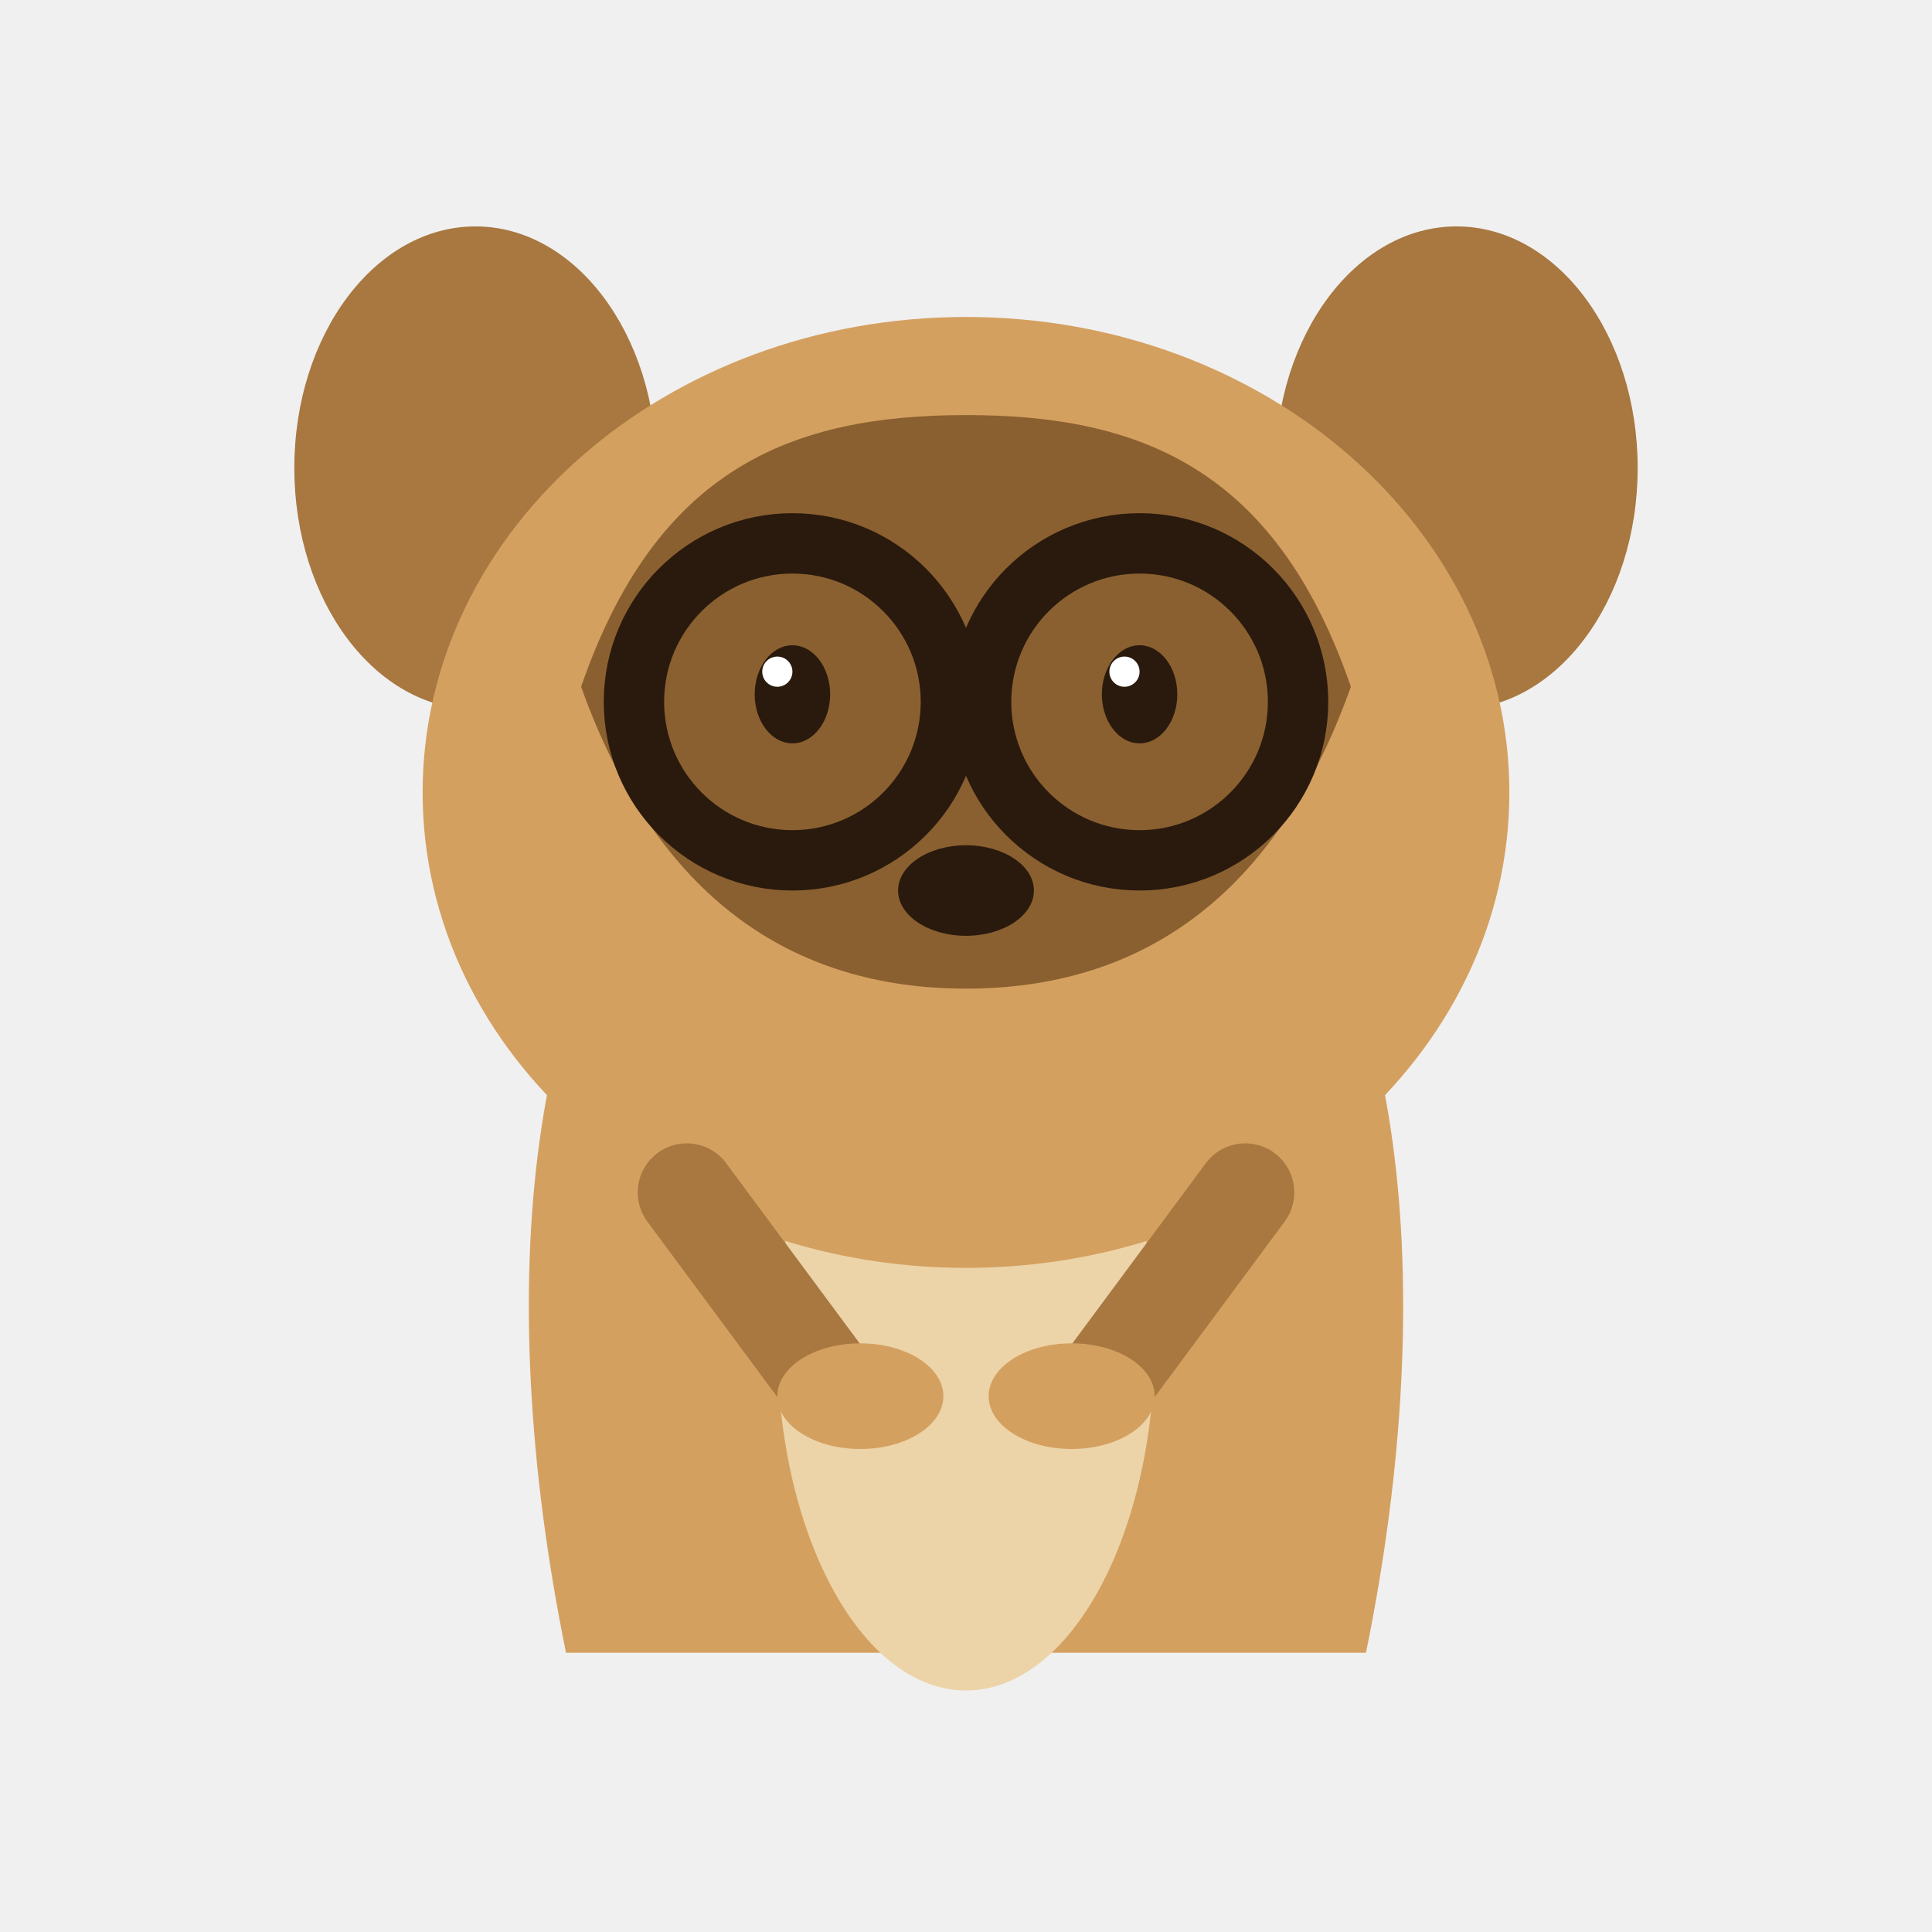
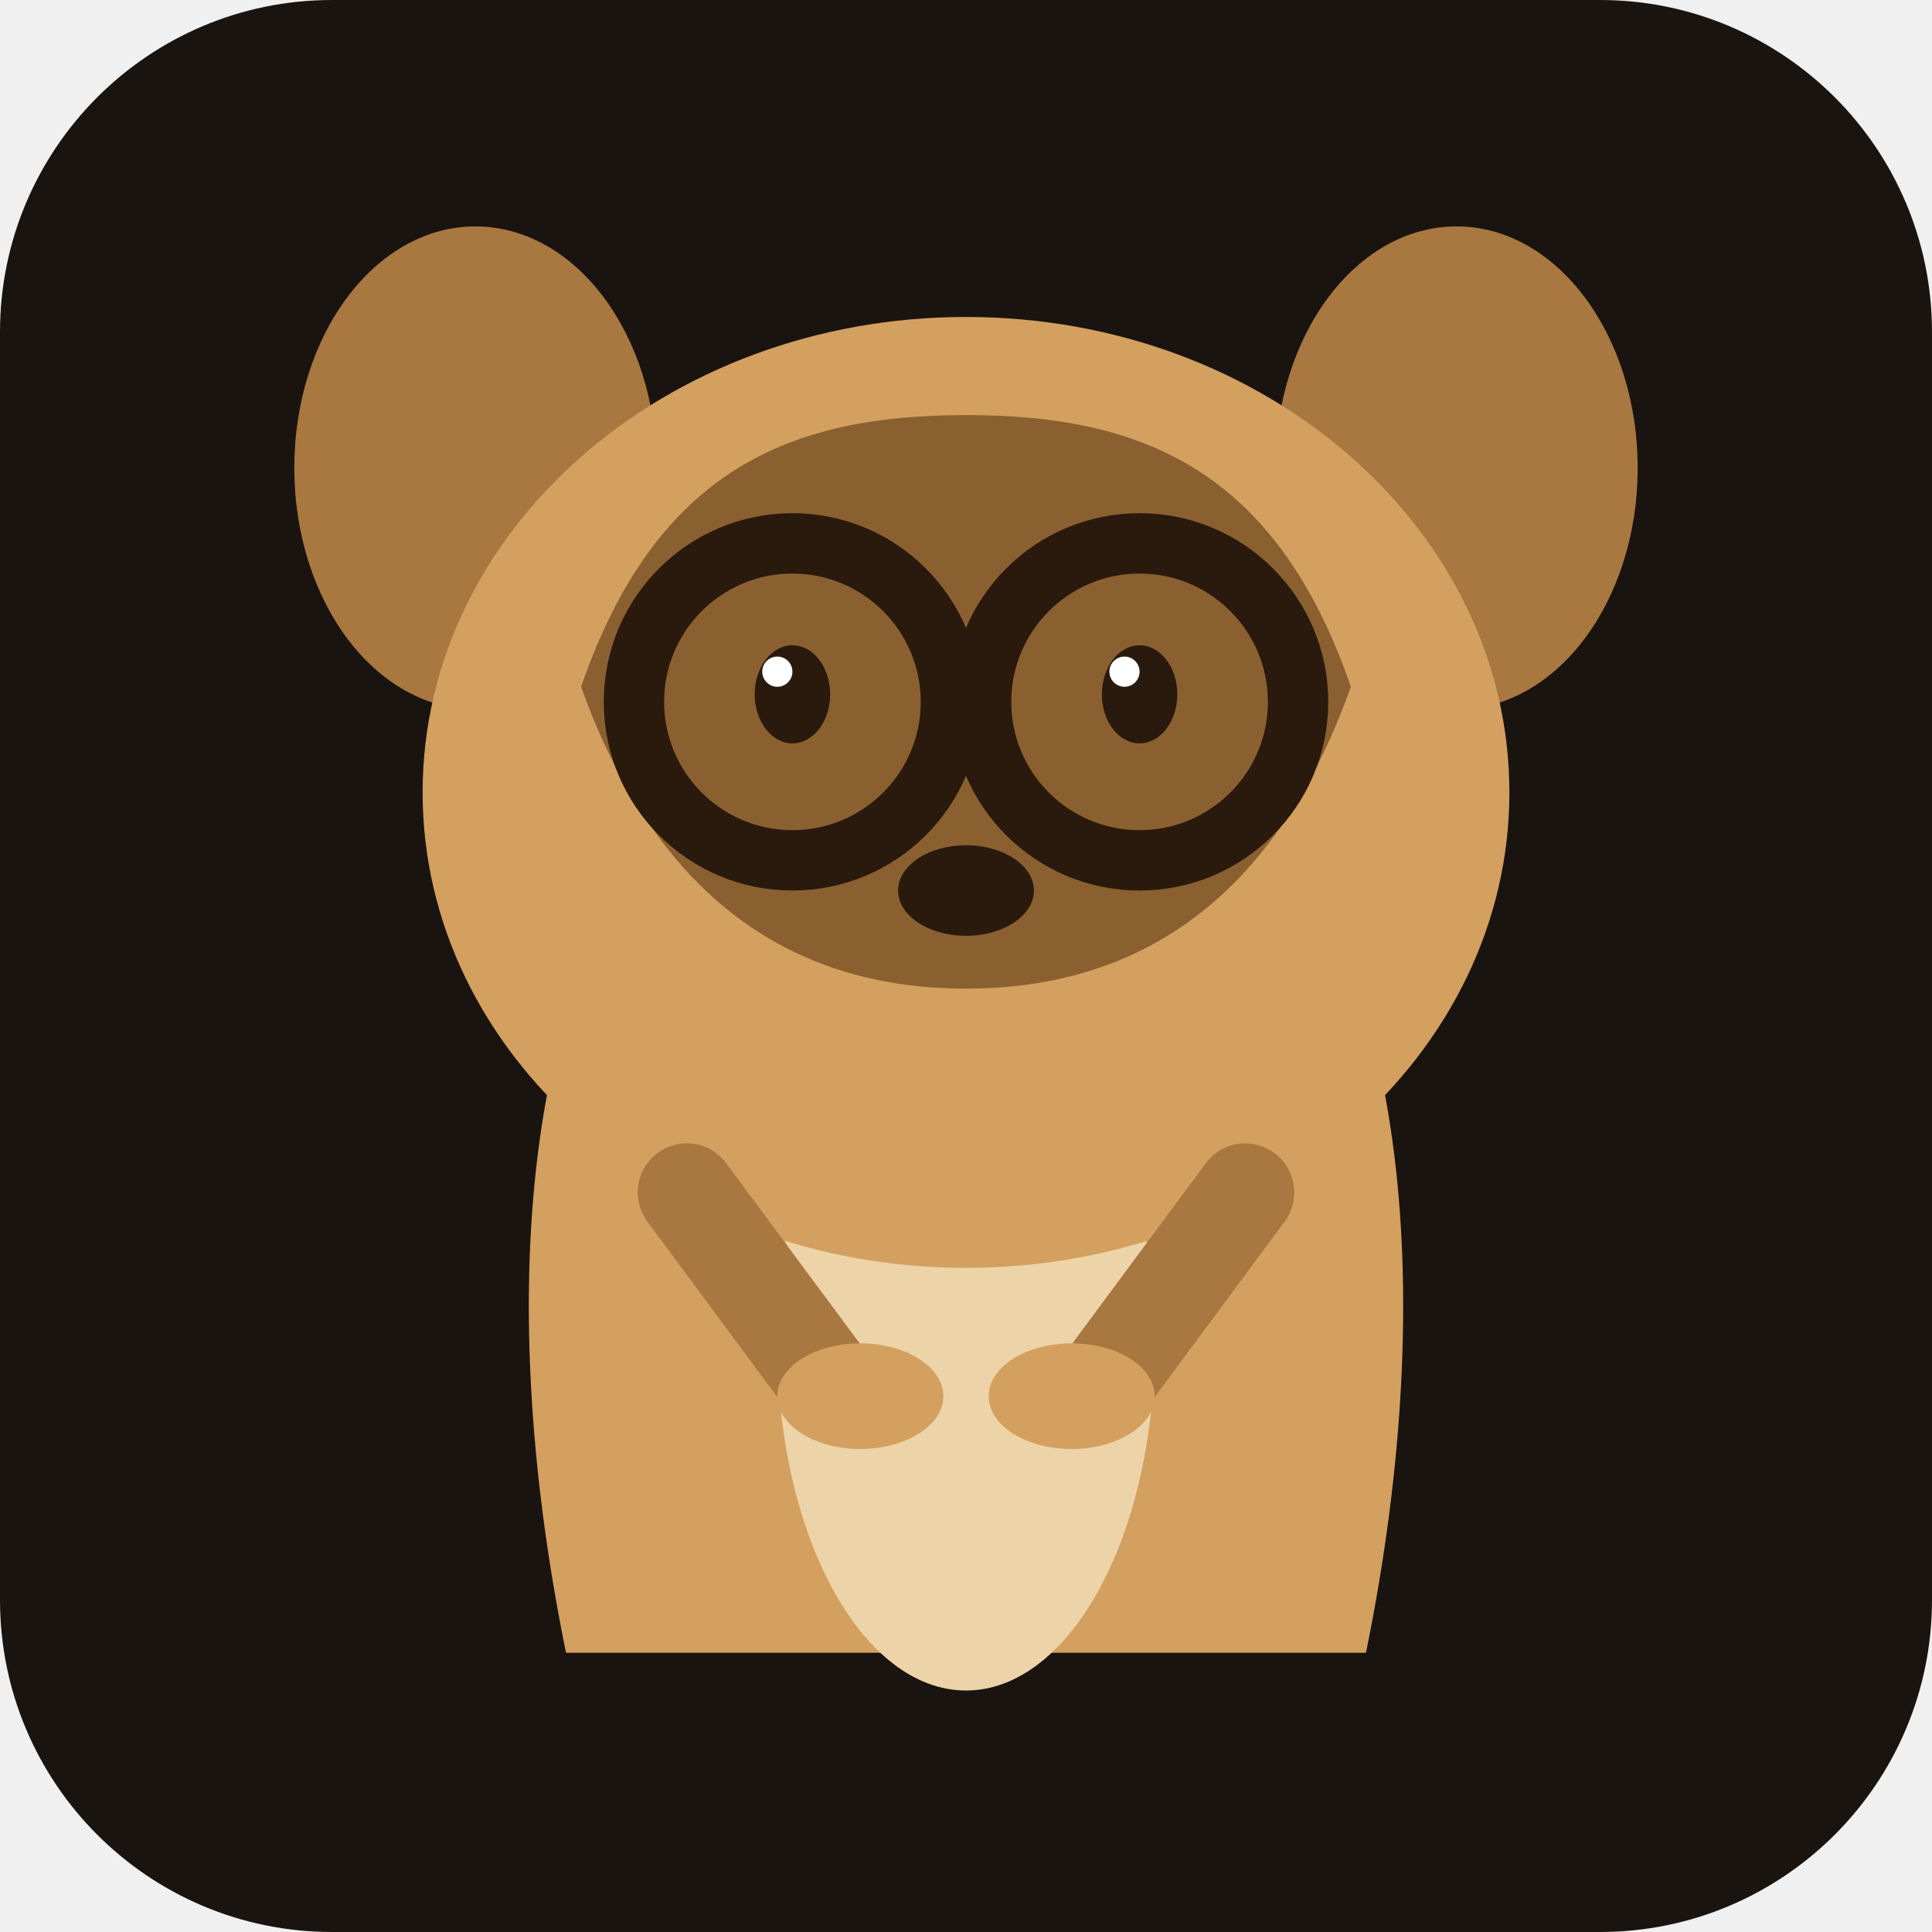
<svg xmlns="http://www.w3.org/2000/svg" viewBox="0 0 256 256">
+   <rect width="256" height="256" rx="44" fill="#1a1410" />
  <g stroke-linecap="round" stroke-linejoin="round">
    <ellipse cx="63" cy="62" rx="24" ry="32" fill="#a87840" />
    <ellipse cx="193" cy="62" rx="24" ry="32" fill="#a87840" />
    <path d="M75 219C65 170 70 125 92 105c16-14 56-14 72 0 22 20 27 65 17 114Z" fill="#d4a060" />
    <ellipse cx="128" cy="178" rx="25" ry="46" fill="#ecd4a8" />
    <ellipse cx="128" cy="105" rx="72" ry="63" fill="#d4a060" />
    <path d="M77 91c10-29 28-36 51-36s41 7 51 36c-10 28-28 40-51 40S87 119 77 91Z" fill="#8b6030" />
    <g fill="none" stroke="#2a1a0d" stroke-width="8">
      <circle cx="105" cy="93" r="21" />
      <circle cx="151" cy="93" r="21" />
      <path d="M126 91h4" />
    </g>
    <g fill="#2a1a0d">
      <ellipse cx="105" cy="92" rx="5" ry="6.5" />
      <ellipse cx="151" cy="92" rx="5" ry="6.5" />
      <ellipse cx="128" cy="118" rx="9" ry="6" />
    </g>
    <g fill="#fff">
      <circle cx="103" cy="89" r="2" />
      <circle cx="149" cy="89" r="2" />
    </g>
    <g fill="none" stroke="#a87840" stroke-width="13">
      <path d="m91 158 20 27" />
      <path d="m165 158-20 27" />
    </g>
    <g fill="#d4a060">
      <ellipse cx="114" cy="185" rx="11" ry="7" />
      <ellipse cx="142" cy="185" rx="11" ry="7" />
    </g>
  </g>
</svg>
